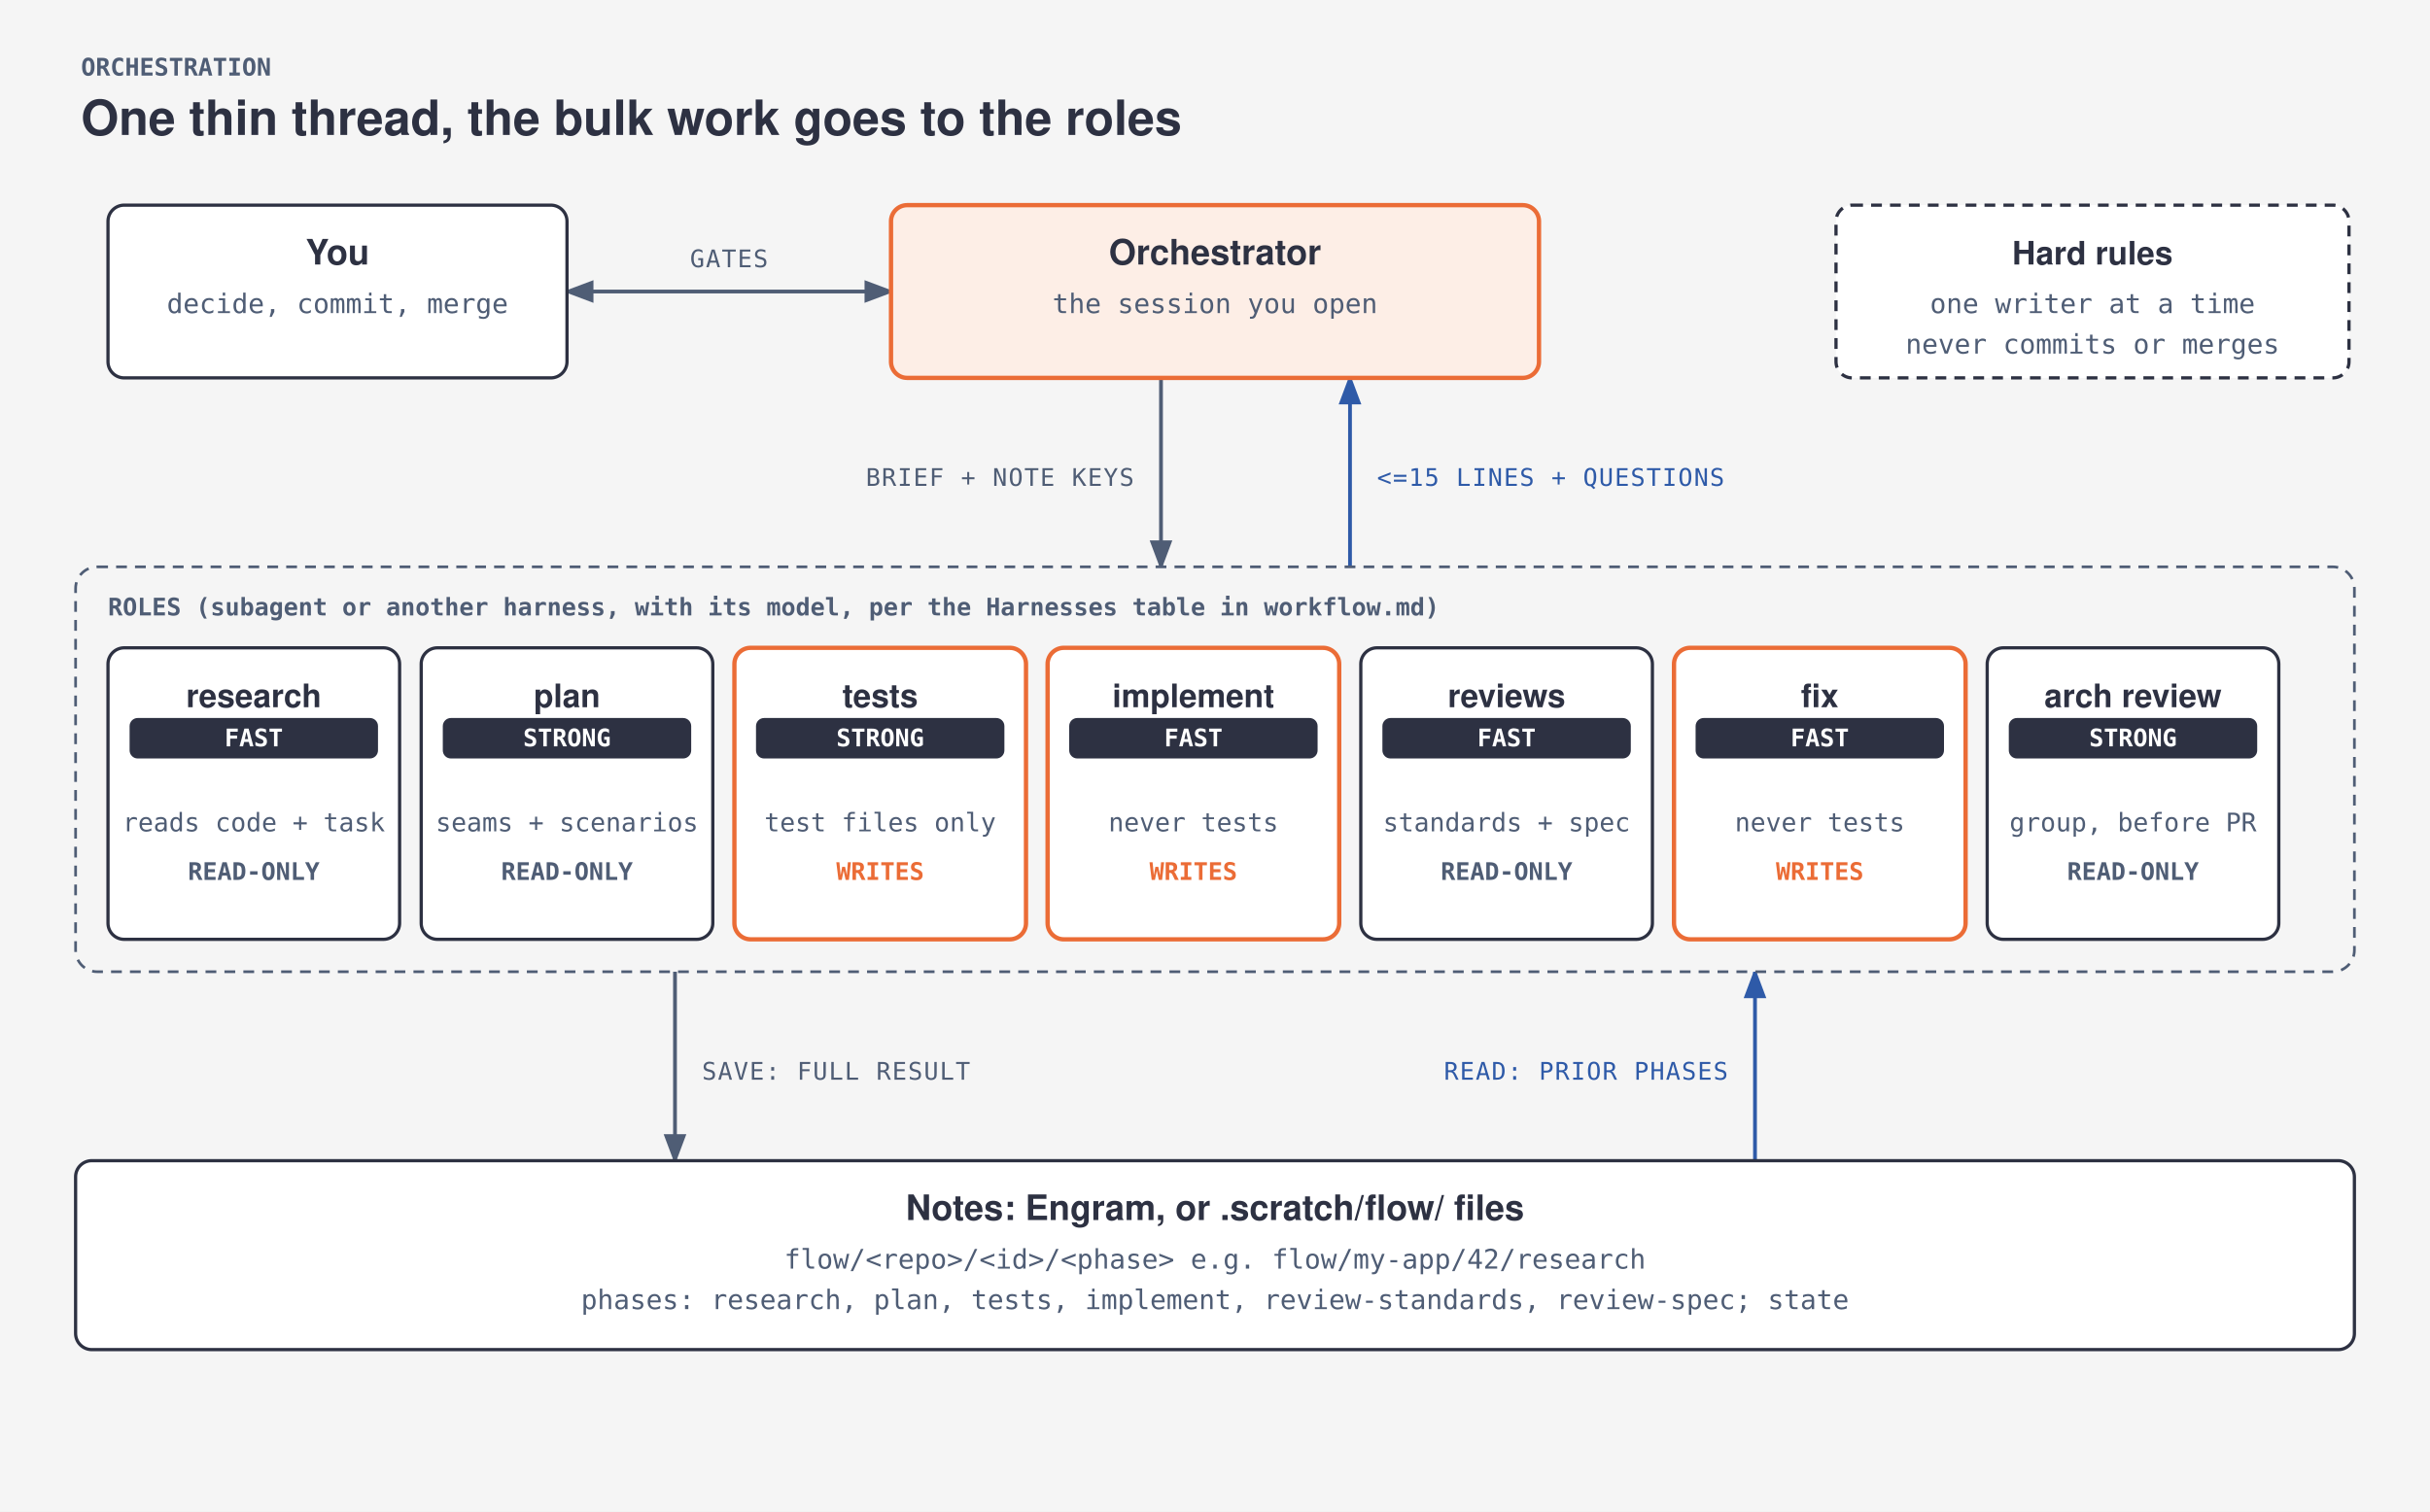
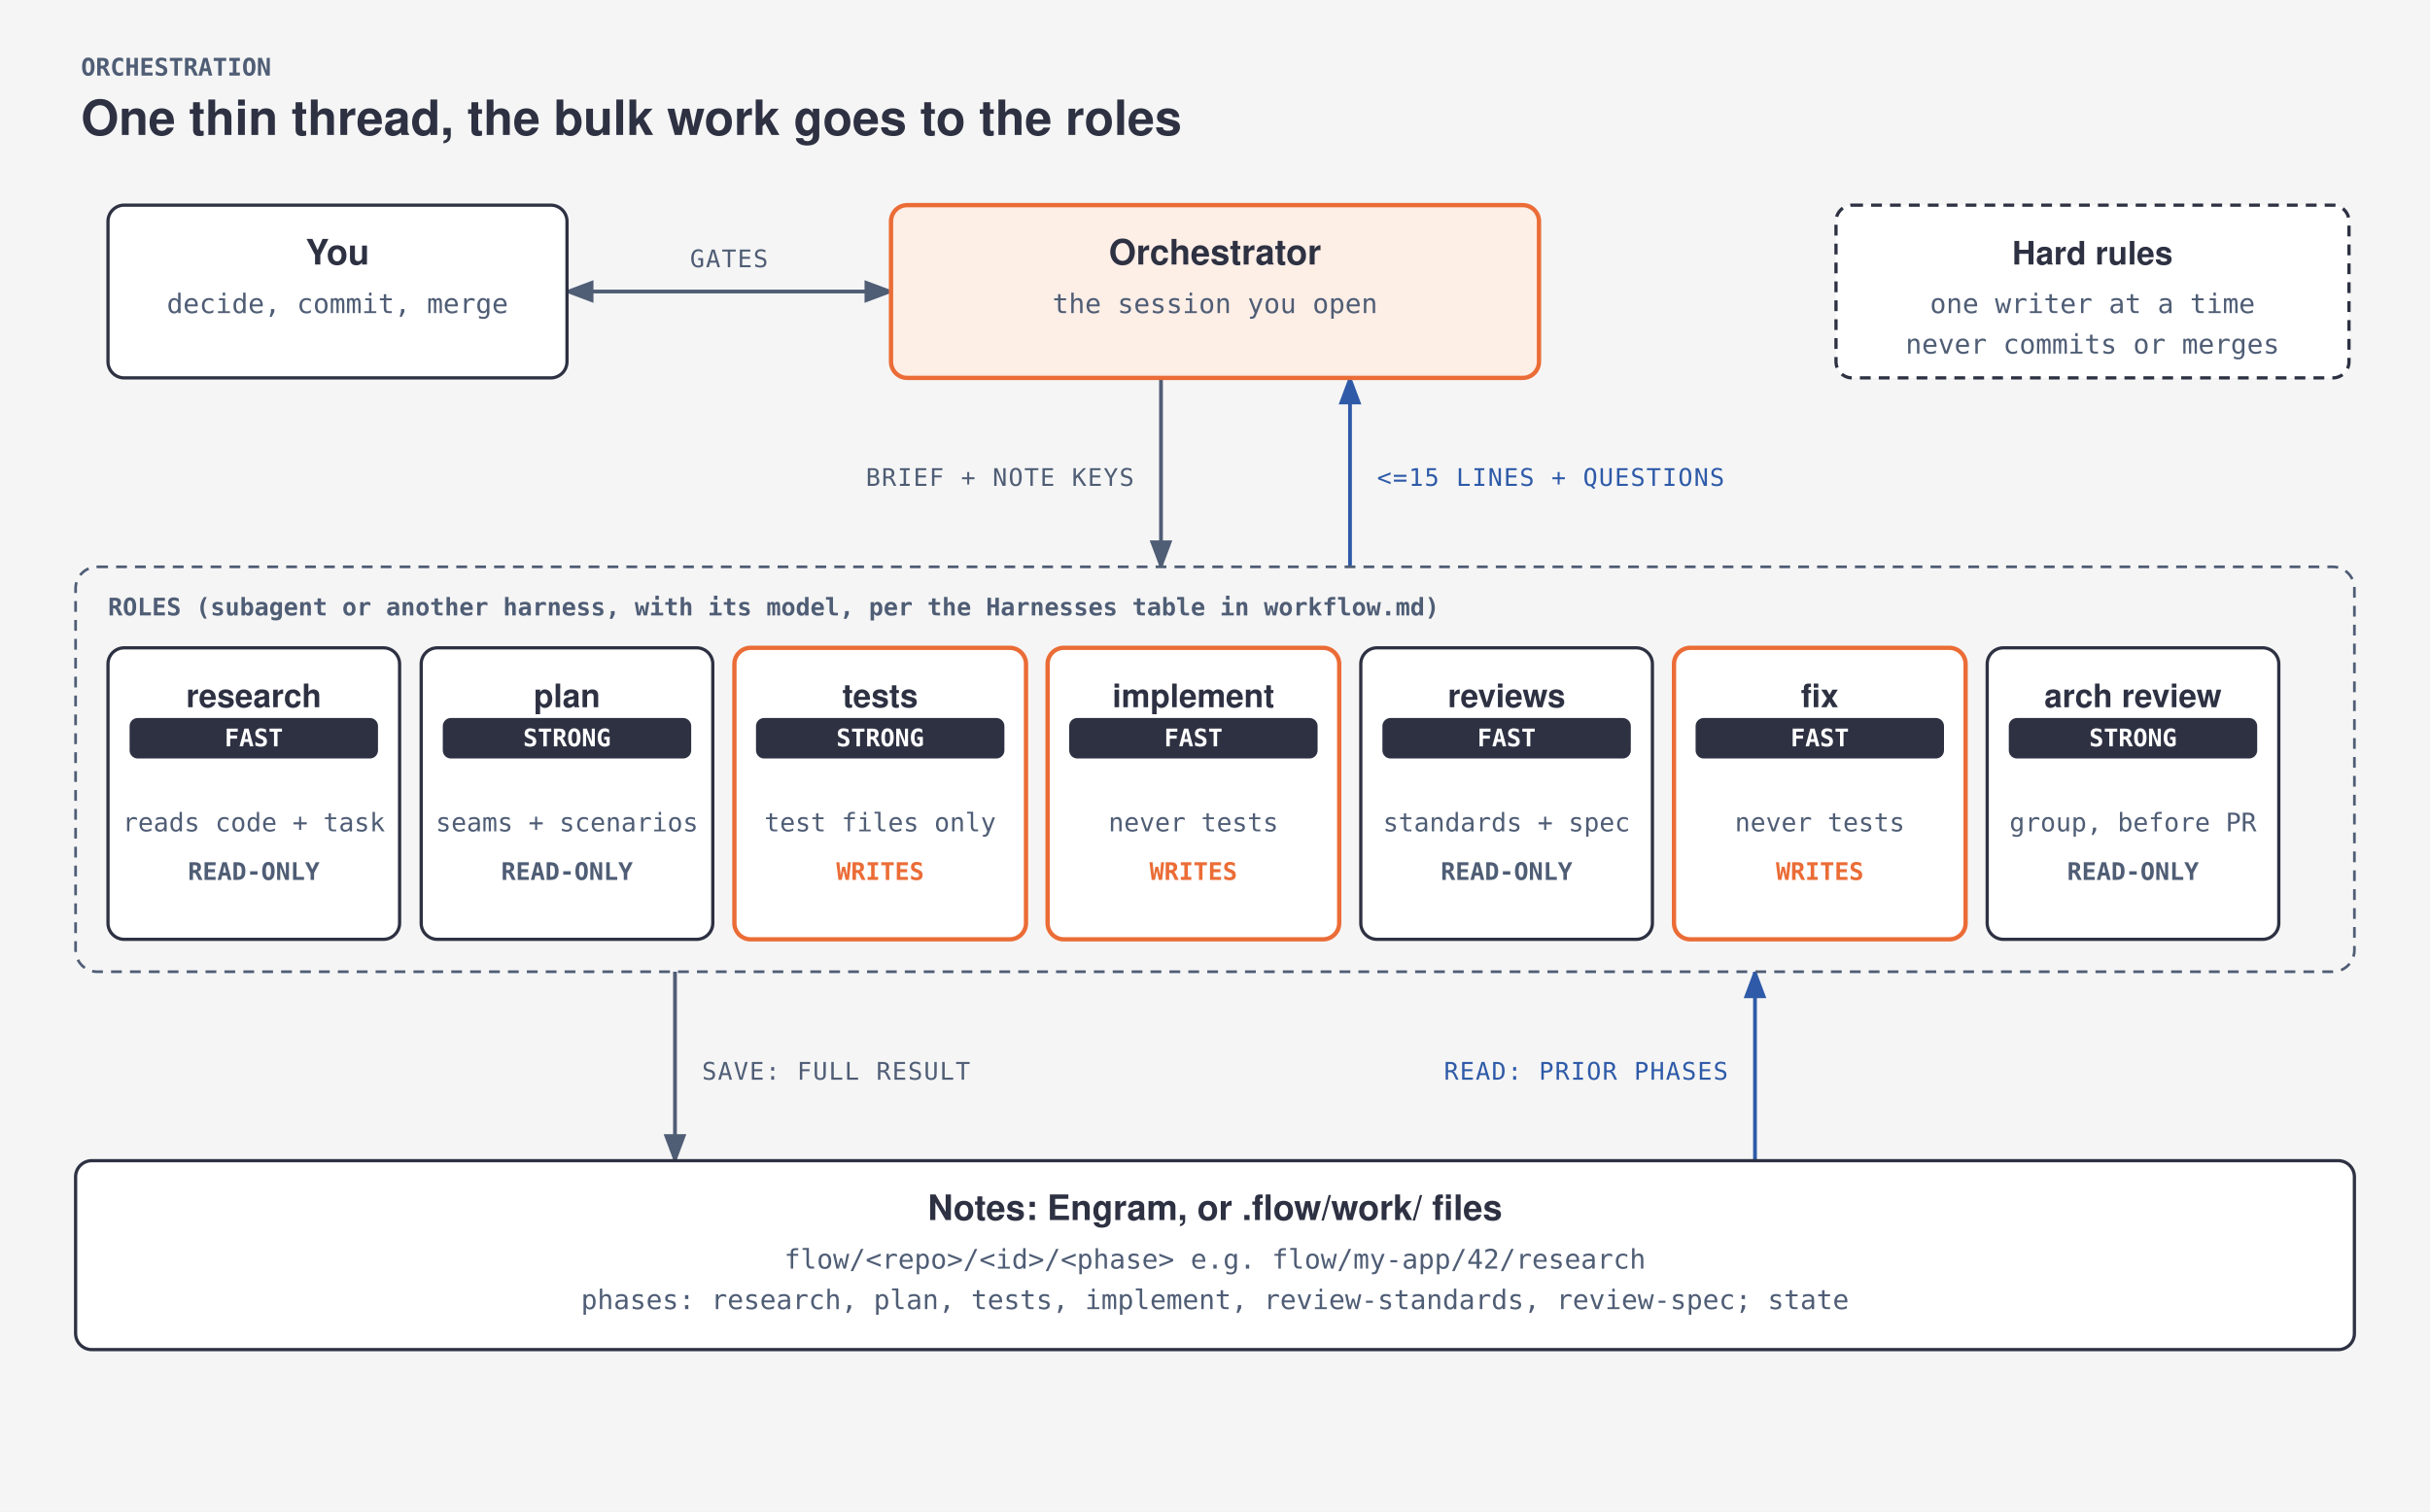
<svg xmlns="http://www.w3.org/2000/svg" viewBox="0 0 900 560" width="900" height="560" role="img" aria-labelledby="orchestrator-title orchestrator-desc">
  <defs>
    <marker id="orchestrator-a" markerWidth="8" markerHeight="6" refX="7" refY="3" orient="auto">
      <polygon points="0 0,8 3,0 6" fill="#4f5d75" />
    </marker>
    <marker id="orchestrator-as" markerWidth="8" markerHeight="6" refX="7" refY="3" orient="auto-start-reverse">
      <polygon points="0 0,8 3,0 6" fill="#4f5d75" />
    </marker>
    <marker id="orchestrator-l" markerWidth="8" markerHeight="6" refX="7" refY="3" orient="auto">
      <polygon points="0 0,8 3,0 6" fill="#2e5aa8" />
    </marker>
    <marker id="orchestrator-c" markerWidth="8" markerHeight="6" refX="7" refY="3" orient="auto">
      <polygon points="0 0,8 3,0 6" fill="#eb6c36" />
    </marker>
  </defs>
  <rect width="100%" height="100%" fill="#f5f5f5" />
  <path d="M210,108 L330,108" fill="none" stroke="#4f5d75" stroke-width="1.4" marker-end="url(#orchestrator-a)" marker-start="url(#orchestrator-as)" />
  <rect x="250.5" y="90" width="39.0" height="13" rx="2" fill="#f5f5f5" />
  <text x="270" y="99" fill="#4f5d75" font-size="9" font-family="ui-monospace,'SF Mono',Menlo,Consolas,monospace" text-anchor="middle" letter-spacing="0.05em">GATES</text>
  <path d="M430,140 L430,210" fill="none" stroke="#4f5d75" stroke-width="1.4" marker-end="url(#orchestrator-a)" />
  <rect x="310.6" y="171" width="113.4" height="13" rx="2" fill="#f5f5f5" />
  <text x="420" y="180" fill="#4f5d75" font-size="9" font-family="ui-monospace,'SF Mono',Menlo,Consolas,monospace" text-anchor="end" letter-spacing="0.05em">BRIEF + NOTE KEYS</text>
  <path d="M500,210 L500,140" fill="none" stroke="#2e5aa8" stroke-width="1.4" marker-end="url(#orchestrator-l)" />
  <rect x="506.0" y="171" width="144.4" height="13" rx="2" fill="#f5f5f5" />
  <text x="510" y="180" fill="#2e5aa8" font-size="9" font-family="ui-monospace,'SF Mono',Menlo,Consolas,monospace" text-anchor="start" letter-spacing="0.05em">&lt;=15 LINES + QUESTIONS</text>
  <path d="M250,360 L250,430" fill="none" stroke="#4f5d75" stroke-width="1.4" marker-end="url(#orchestrator-a)" />
  <rect x="256.0" y="391" width="113.4" height="13" rx="2" fill="#f5f5f5" />
  <text x="260" y="400" fill="#4f5d75" font-size="9" font-family="ui-monospace,'SF Mono',Menlo,Consolas,monospace" text-anchor="start" letter-spacing="0.05em">SAVE: FULL RESULT</text>
  <path d="M650,430 L650,360" fill="none" stroke="#2e5aa8" stroke-width="1.4" marker-end="url(#orchestrator-l)" />
  <rect x="524.4" y="391" width="119.6" height="13" rx="2" fill="#f5f5f5" />
  <text x="640" y="400" fill="#2e5aa8" font-size="9" font-family="ui-monospace,'SF Mono',Menlo,Consolas,monospace" text-anchor="end" letter-spacing="0.05em">READ: PRIOR PHASES</text>
  <text x="30" y="28" fill="#4f5d75" font-size="9" font-weight="600" font-family="ui-monospace,'SF Mono',Menlo,Consolas,monospace" text-anchor="start">ORCHESTRATION</text>
  <text x="30" y="50" fill="#2d3142" font-size="18" font-weight="700" font-family="-apple-system,'Segoe UI',Helvetica,Arial,sans-serif" text-anchor="start">One thin thread, the bulk work goes to the roles</text>
  <rect x="40" y="76" width="170" height="64" rx="6" fill="#f5f5f5" />
  <rect x="40" y="76" width="170" height="64" rx="6" fill="#fff" stroke="#2d3142" stroke-width="1.2" />
  <text x="125.0" y="98" fill="#2d3142" font-size="13" font-weight="700" font-family="-apple-system,'Segoe UI',Helvetica,Arial,sans-serif" text-anchor="middle">You</text>
  <text x="125.0" y="116" fill="#4f5d75" font-size="10" font-weight="400" font-family="ui-monospace,'SF Mono',Menlo,Consolas,monospace" text-anchor="middle">decide, commit, merge</text>
  <rect x="330" y="76" width="240" height="64" rx="6" fill="#f5f5f5" />
  <rect x="330" y="76" width="240" height="64" rx="6" fill="#fdeee6" stroke="#eb6c36" stroke-width="1.6" />
  <text x="450.0" y="98" fill="#2d3142" font-size="13" font-weight="700" font-family="-apple-system,'Segoe UI',Helvetica,Arial,sans-serif" text-anchor="middle">Orchestrator</text>
  <text x="450.0" y="116" fill="#4f5d75" font-size="10" font-weight="400" font-family="ui-monospace,'SF Mono',Menlo,Consolas,monospace" text-anchor="middle">the session you open</text>
  <rect x="680" y="76" width="190" height="64" rx="6" fill="#f5f5f5" />
  <rect x="680" y="76" width="190" height="64" rx="6" fill="#fff" stroke="#2d3142" stroke-width="1.2" stroke-dasharray="4,3" />
  <text x="775.0" y="98" fill="#2d3142" font-size="12" font-weight="700" font-family="-apple-system,'Segoe UI',Helvetica,Arial,sans-serif" text-anchor="middle">Hard rules</text>
  <text x="775.0" y="116" fill="#4f5d75" font-size="10" font-weight="400" font-family="ui-monospace,'SF Mono',Menlo,Consolas,monospace" text-anchor="middle">one writer at a time</text>
  <text x="775.0" y="131" fill="#4f5d75" font-size="10" font-weight="400" font-family="ui-monospace,'SF Mono',Menlo,Consolas,monospace" text-anchor="middle">never commits or merges</text>
  <rect x="28" y="210" width="844" height="150" rx="8" fill="#f5f5f5" />
  <rect x="28" y="210" width="844" height="150" rx="8" fill="none" stroke="#4f5d75" stroke-width="1" stroke-dasharray="4,3" />
  <text x="40" y="228" fill="#4f5d75" font-size="9" font-weight="600" font-family="ui-monospace,'SF Mono',Menlo,Consolas,monospace" text-anchor="start">ROLES  (subagent or another harness, with its model, per the Harnesses table in workflow.md)</text>
  <rect x="40" y="240" width="108" height="108" rx="6" fill="#f5f5f5" />
  <rect x="40" y="240" width="108" height="108" rx="6" fill="#fff" stroke="#2d3142" stroke-width="1.2" />
  <text x="94.0" y="262" fill="#2d3142" font-size="12" font-weight="700" font-family="-apple-system,'Segoe UI',Helvetica,Arial,sans-serif" text-anchor="middle">research</text>
  <rect x="48" y="266" width="92" height="15" rx="3" fill="#2d3142" />
  <text x="94.0" y="276.5" fill="#fff" font-size="9" font-weight="600" font-family="ui-monospace,'SF Mono',Menlo,Consolas,monospace" text-anchor="middle">FAST</text>
  <text x="94.0" y="308" fill="#4f5d75" font-size="9.5" font-weight="400" font-family="ui-monospace,'SF Mono',Menlo,Consolas,monospace" text-anchor="middle">reads code + task</text>
  <text x="94.0" y="326" fill="#4f5d75" font-size="9" font-weight="700" font-family="ui-monospace,'SF Mono',Menlo,Consolas,monospace" text-anchor="middle">READ-ONLY</text>
  <rect x="156" y="240" width="108" height="108" rx="6" fill="#f5f5f5" />
  <rect x="156" y="240" width="108" height="108" rx="6" fill="#fff" stroke="#2d3142" stroke-width="1.2" />
  <text x="210.0" y="262" fill="#2d3142" font-size="12" font-weight="700" font-family="-apple-system,'Segoe UI',Helvetica,Arial,sans-serif" text-anchor="middle">plan</text>
  <rect x="164" y="266" width="92" height="15" rx="3" fill="#2d3142" />
  <text x="210.0" y="276.5" fill="#fff" font-size="9" font-weight="600" font-family="ui-monospace,'SF Mono',Menlo,Consolas,monospace" text-anchor="middle">STRONG</text>
  <text x="210.0" y="308" fill="#4f5d75" font-size="9.5" font-weight="400" font-family="ui-monospace,'SF Mono',Menlo,Consolas,monospace" text-anchor="middle">seams + scenarios</text>
  <text x="210.0" y="326" fill="#4f5d75" font-size="9" font-weight="700" font-family="ui-monospace,'SF Mono',Menlo,Consolas,monospace" text-anchor="middle">READ-ONLY</text>
  <rect x="272" y="240" width="108" height="108" rx="6" fill="#f5f5f5" />
  <rect x="272" y="240" width="108" height="108" rx="6" fill="#fff" stroke="#eb6c36" stroke-width="1.6" />
  <text x="326.0" y="262" fill="#2d3142" font-size="12" font-weight="700" font-family="-apple-system,'Segoe UI',Helvetica,Arial,sans-serif" text-anchor="middle">tests</text>
  <rect x="280" y="266" width="92" height="15" rx="3" fill="#2d3142" />
  <text x="326.0" y="276.5" fill="#fff" font-size="9" font-weight="600" font-family="ui-monospace,'SF Mono',Menlo,Consolas,monospace" text-anchor="middle">STRONG</text>
  <text x="326.0" y="308" fill="#4f5d75" font-size="9.5" font-weight="400" font-family="ui-monospace,'SF Mono',Menlo,Consolas,monospace" text-anchor="middle">test files only</text>
  <text x="326.0" y="326" fill="#eb6c36" font-size="9" font-weight="700" font-family="ui-monospace,'SF Mono',Menlo,Consolas,monospace" text-anchor="middle">WRITES</text>
  <rect x="388" y="240" width="108" height="108" rx="6" fill="#f5f5f5" />
  <rect x="388" y="240" width="108" height="108" rx="6" fill="#fff" stroke="#eb6c36" stroke-width="1.6" />
  <text x="442.0" y="262" fill="#2d3142" font-size="12" font-weight="700" font-family="-apple-system,'Segoe UI',Helvetica,Arial,sans-serif" text-anchor="middle">implement</text>
  <rect x="396" y="266" width="92" height="15" rx="3" fill="#2d3142" />
  <text x="442.0" y="276.5" fill="#fff" font-size="9" font-weight="600" font-family="ui-monospace,'SF Mono',Menlo,Consolas,monospace" text-anchor="middle">FAST</text>
  <text x="442.0" y="308" fill="#4f5d75" font-size="9.5" font-weight="400" font-family="ui-monospace,'SF Mono',Menlo,Consolas,monospace" text-anchor="middle">never tests</text>
  <text x="442.0" y="326" fill="#eb6c36" font-size="9" font-weight="700" font-family="ui-monospace,'SF Mono',Menlo,Consolas,monospace" text-anchor="middle">WRITES</text>
  <rect x="504" y="240" width="108" height="108" rx="6" fill="#f5f5f5" />
  <rect x="504" y="240" width="108" height="108" rx="6" fill="#fff" stroke="#2d3142" stroke-width="1.2" />
  <text x="558.0" y="262" fill="#2d3142" font-size="12" font-weight="700" font-family="-apple-system,'Segoe UI',Helvetica,Arial,sans-serif" text-anchor="middle">reviews</text>
  <rect x="512" y="266" width="92" height="15" rx="3" fill="#2d3142" />
  <text x="558.0" y="276.5" fill="#fff" font-size="9" font-weight="600" font-family="ui-monospace,'SF Mono',Menlo,Consolas,monospace" text-anchor="middle">FAST</text>
  <text x="558.0" y="308" fill="#4f5d75" font-size="9.5" font-weight="400" font-family="ui-monospace,'SF Mono',Menlo,Consolas,monospace" text-anchor="middle">standards + spec</text>
  <text x="558.0" y="326" fill="#4f5d75" font-size="9" font-weight="700" font-family="ui-monospace,'SF Mono',Menlo,Consolas,monospace" text-anchor="middle">READ-ONLY</text>
  <rect x="620" y="240" width="108" height="108" rx="6" fill="#f5f5f5" />
  <rect x="620" y="240" width="108" height="108" rx="6" fill="#fff" stroke="#eb6c36" stroke-width="1.6" />
  <text x="674.0" y="262" fill="#2d3142" font-size="12" font-weight="700" font-family="-apple-system,'Segoe UI',Helvetica,Arial,sans-serif" text-anchor="middle">fix</text>
  <rect x="628" y="266" width="92" height="15" rx="3" fill="#2d3142" />
  <text x="674.0" y="276.5" fill="#fff" font-size="9" font-weight="600" font-family="ui-monospace,'SF Mono',Menlo,Consolas,monospace" text-anchor="middle">FAST</text>
  <text x="674.0" y="308" fill="#4f5d75" font-size="9.5" font-weight="400" font-family="ui-monospace,'SF Mono',Menlo,Consolas,monospace" text-anchor="middle">never tests</text>
  <text x="674.0" y="326" fill="#eb6c36" font-size="9" font-weight="700" font-family="ui-monospace,'SF Mono',Menlo,Consolas,monospace" text-anchor="middle">WRITES</text>
  <rect x="736" y="240" width="108" height="108" rx="6" fill="#f5f5f5" />
  <rect x="736" y="240" width="108" height="108" rx="6" fill="#fff" stroke="#2d3142" stroke-width="1.2" />
  <text x="790.0" y="262" fill="#2d3142" font-size="12" font-weight="700" font-family="-apple-system,'Segoe UI',Helvetica,Arial,sans-serif" text-anchor="middle">arch review</text>
  <rect x="744" y="266" width="92" height="15" rx="3" fill="#2d3142" />
  <text x="790.0" y="276.5" fill="#fff" font-size="9" font-weight="600" font-family="ui-monospace,'SF Mono',Menlo,Consolas,monospace" text-anchor="middle">STRONG</text>
  <text x="790.0" y="308" fill="#4f5d75" font-size="9.5" font-weight="400" font-family="ui-monospace,'SF Mono',Menlo,Consolas,monospace" text-anchor="middle">group, before PR</text>
  <text x="790.0" y="326" fill="#4f5d75" font-size="9" font-weight="700" font-family="ui-monospace,'SF Mono',Menlo,Consolas,monospace" text-anchor="middle">READ-ONLY</text>
  <rect x="28" y="430" width="844" height="70" rx="6" fill="#f5f5f5" />
  <rect x="28" y="430" width="844" height="70" rx="6" fill="#fff" stroke="#2d3142" stroke-width="1.2" />
-   <text x="450.0" y="452" fill="#2d3142" font-size="13" font-weight="700" font-family="-apple-system,'Segoe UI',Helvetica,Arial,sans-serif" text-anchor="middle">Notes: Engram, or .scratch/flow/ files</text>
+   <text x="450.0" y="452" fill="#2d3142" font-size="13" font-weight="700" font-family="-apple-system,'Segoe UI',Helvetica,Arial,sans-serif" text-anchor="middle">Notes: Engram, or .flow/work/ files</text>
  <text x="450.0" y="470" fill="#4f5d75" font-size="10" font-weight="400" font-family="ui-monospace,'SF Mono',Menlo,Consolas,monospace" text-anchor="middle">flow/&lt;repo&gt;/&lt;id&gt;/&lt;phase&gt;   e.g. flow/my-app/42/research</text>
  <text x="450.0" y="485" fill="#4f5d75" font-size="10" font-weight="400" font-family="ui-monospace,'SF Mono',Menlo,Consolas,monospace" text-anchor="middle">phases: research, plan, tests, implement, review-standards, review-spec; state</text>
</svg>
